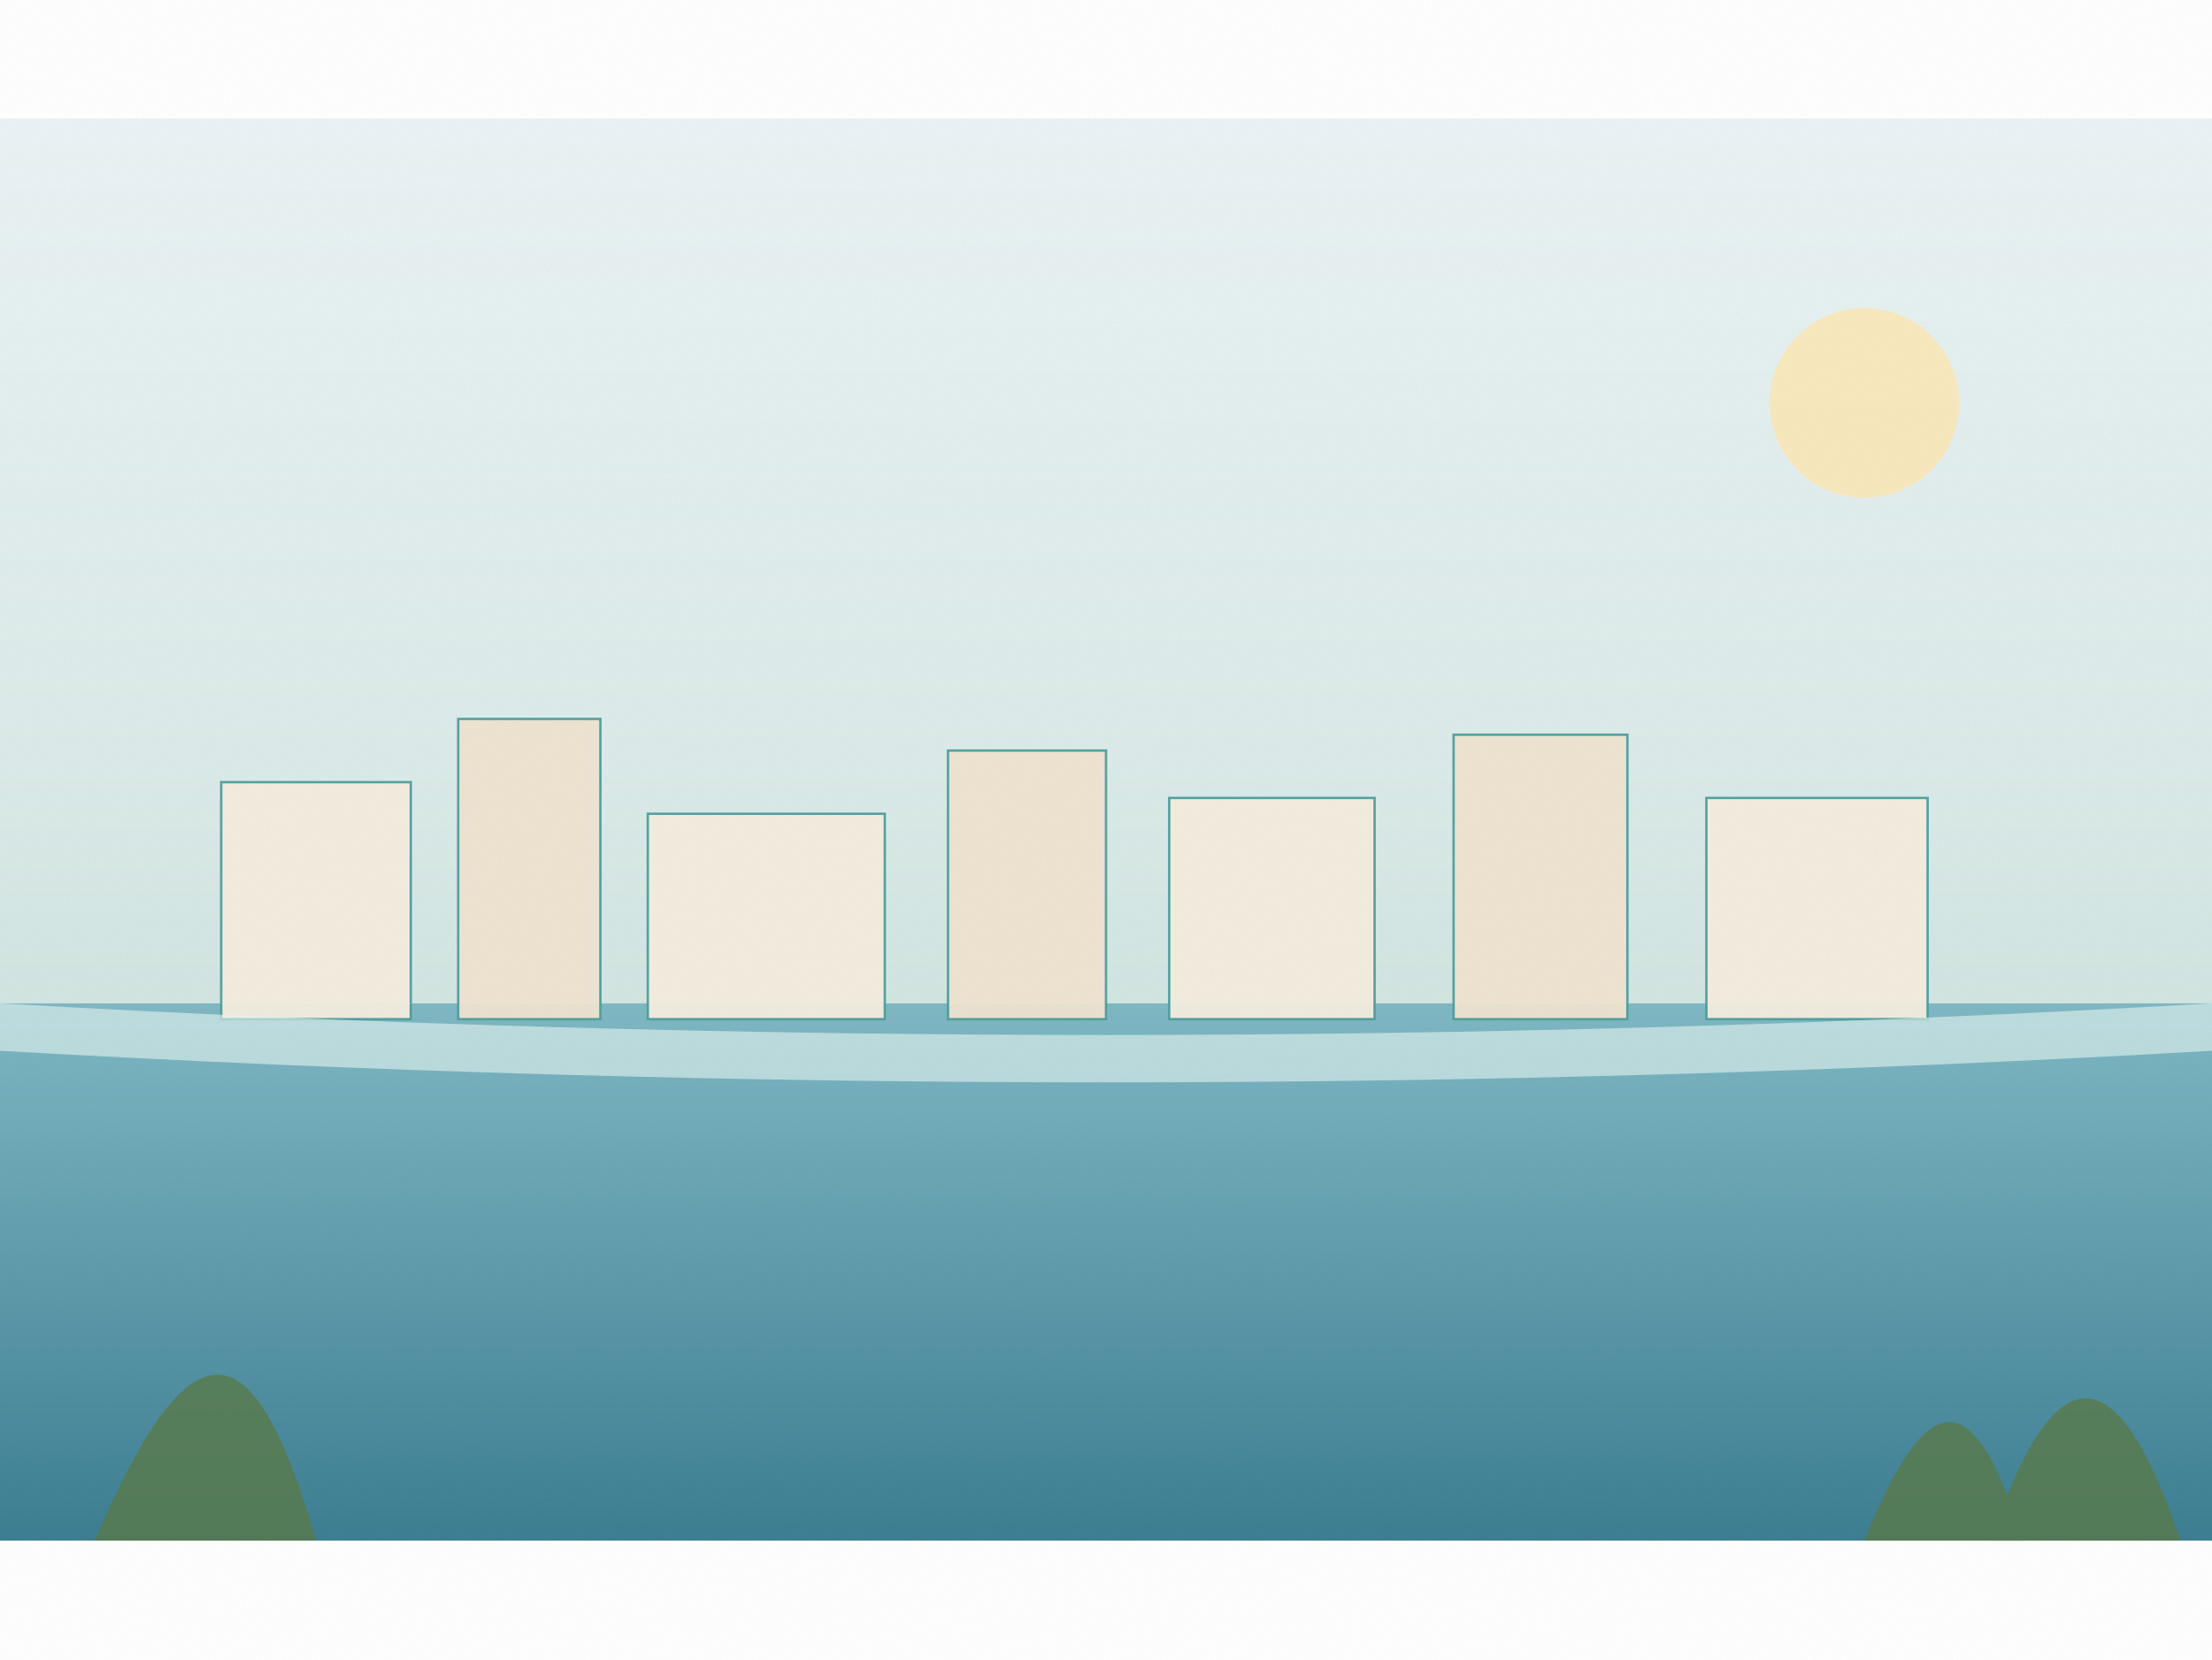
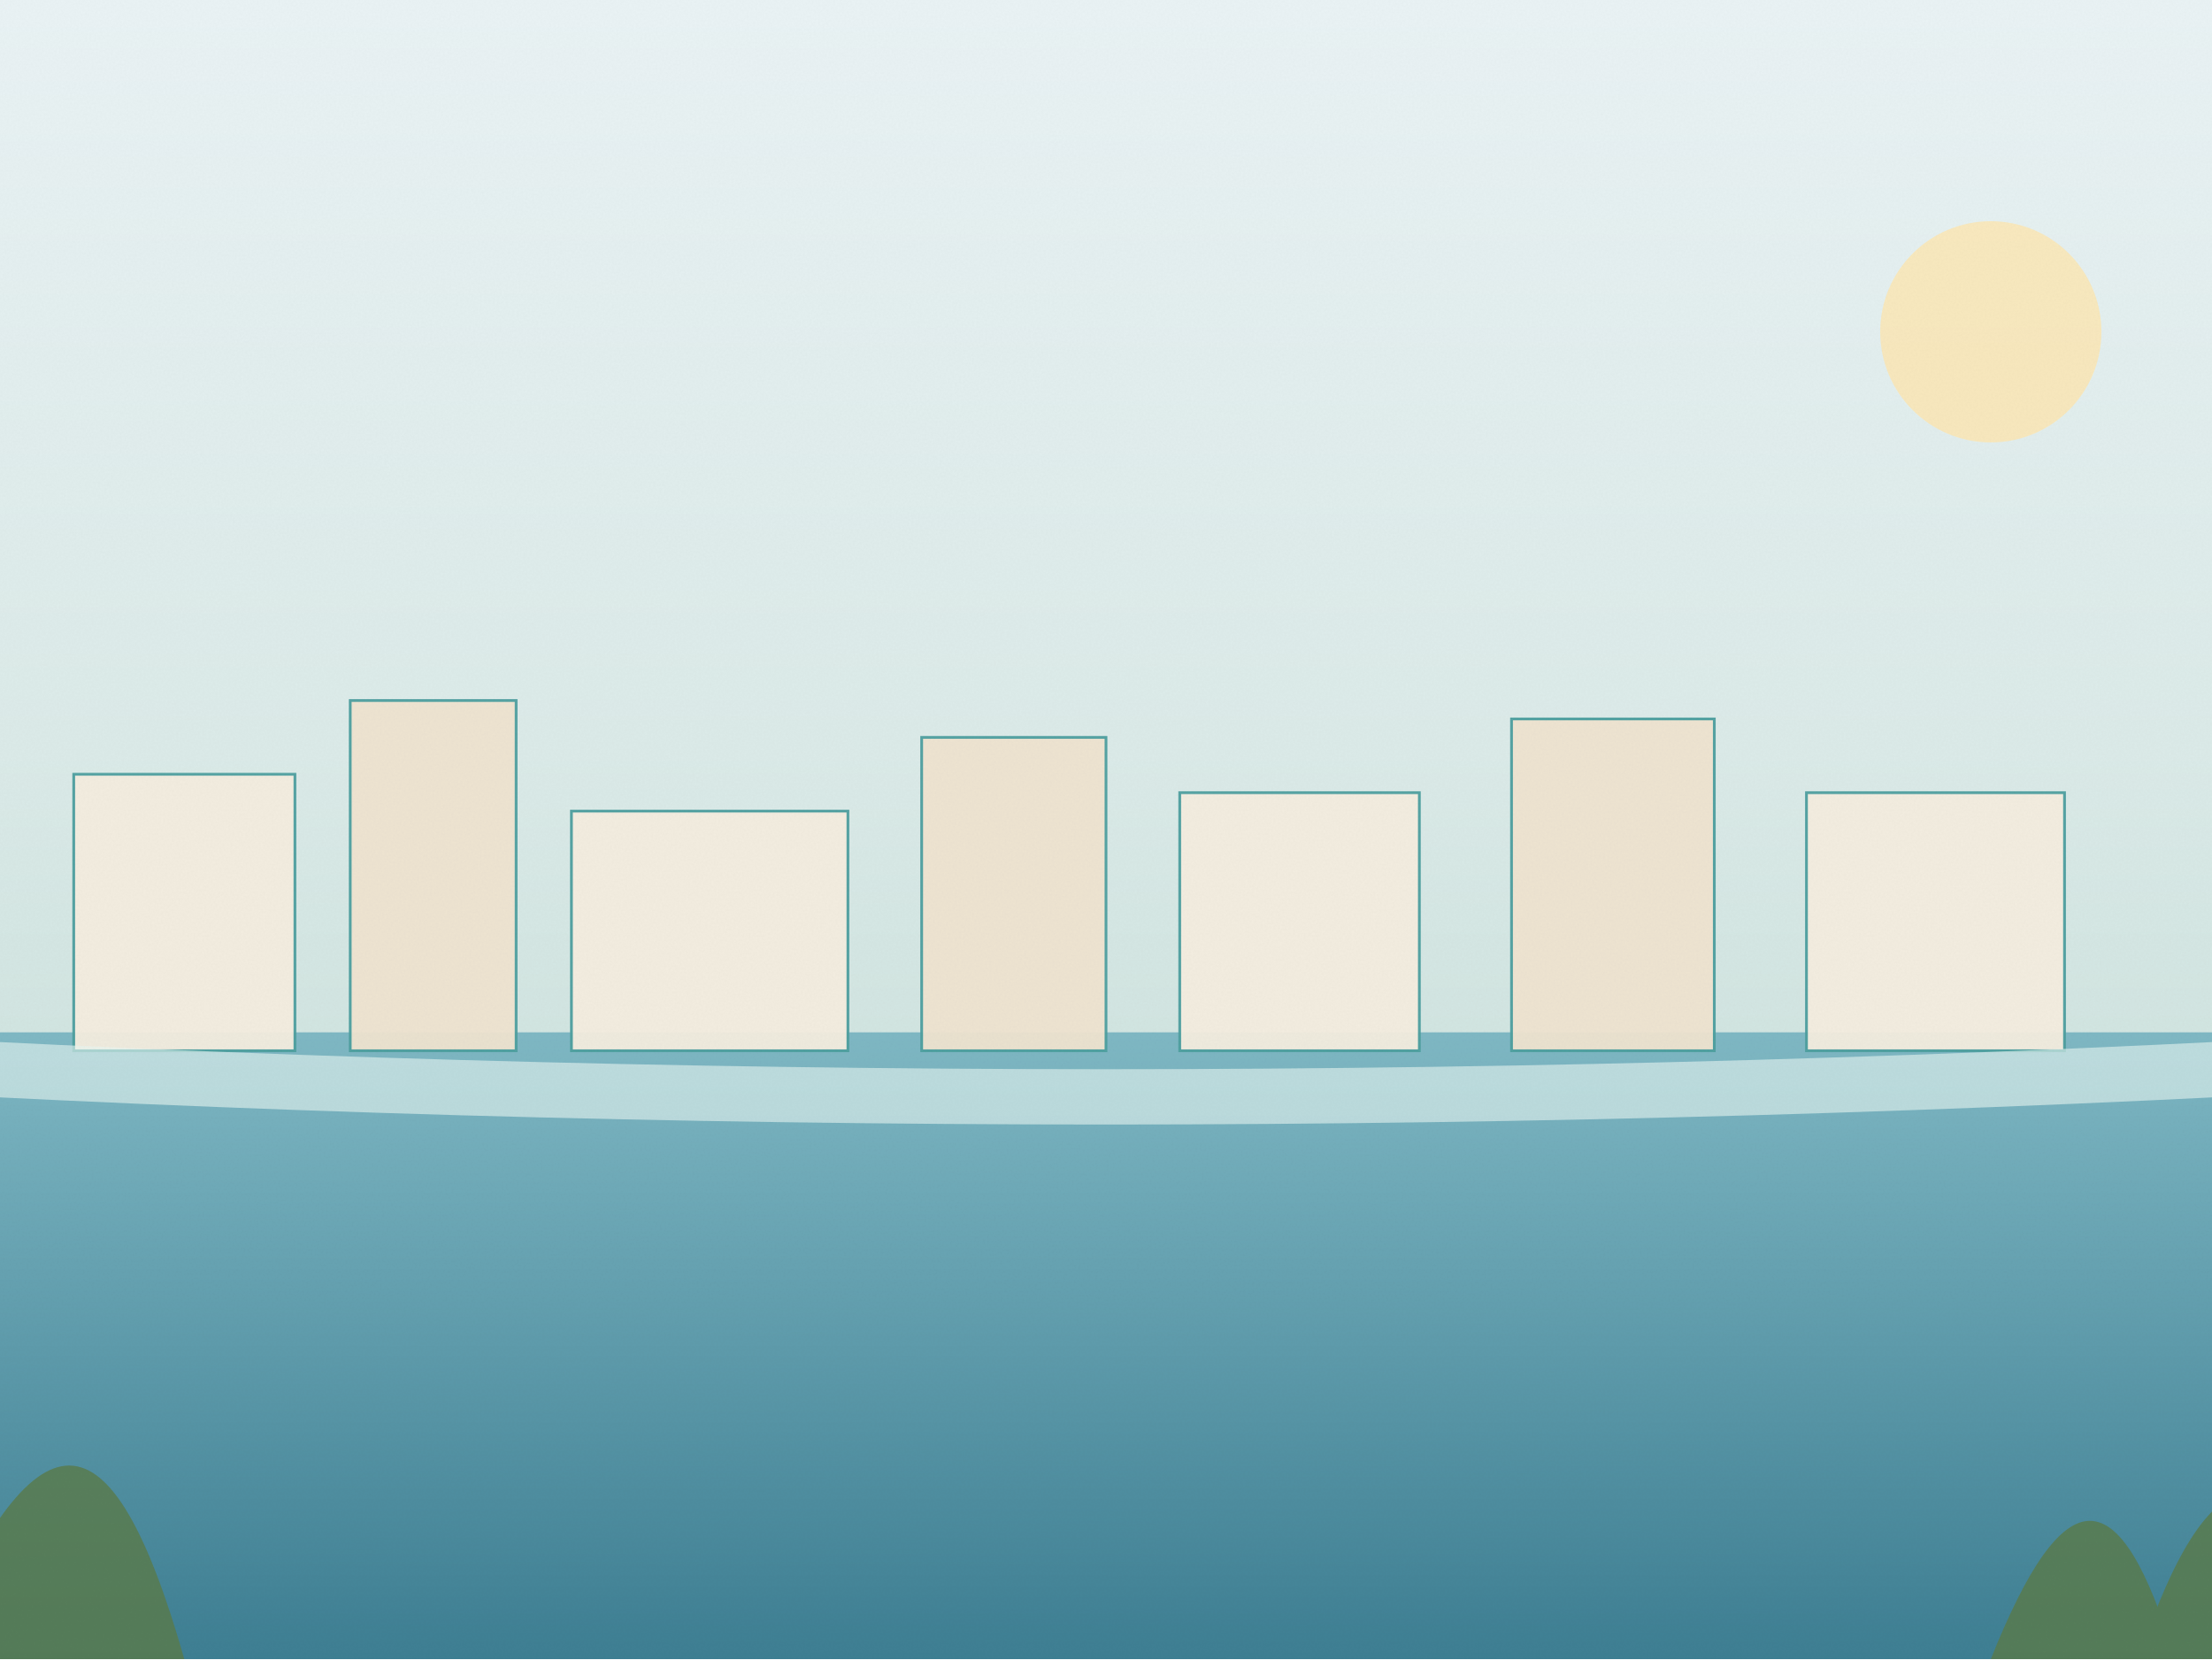
- <svg xmlns="http://www.w3.org/2000/svg" width="1200" height="900" viewBox="0 0 1400 900">
+ <svg xmlns="http://www.w3.org/2000/svg" width="1200" height="900" viewBox="0 0 1400 900" preserveAspectRatio="xMidYMid slice">
  <defs>
    <linearGradient id="skyd" x1="0" y1="0" x2="0" y2="1">
      <stop offset="0%" stop-color="#eaf3f5" />
      <stop offset="45%" stop-color="#dcebe9" />
      <stop offset="100%" stop-color="#bcdad3" />
    </linearGradient>
    <linearGradient id="water" x1="0" y1="0" x2="0" y2="1">
      <stop offset="0%" stop-color="#7fb8c4" />
      <stop offset="100%" stop-color="#3e7f93" />
    </linearGradient>
    <filter id="gc">
      <feTurbulence type="fractalNoise" baseFrequency="0.85" numOctaves="2" stitchTiles="stitch" result="noise" />
      <feColorMatrix in="noise" type="matrix" values="0 0 0 0 0  0 0 0 0 0  0 0 0 0 0  0 0 0 0.02 0" />
    </filter>
  </defs>
  <rect width="1400" height="900" fill="url(#skyd)" />
  <circle cx="1180" cy="180" r="60" fill="#fbe8b8" opacity="0.9" />
  <rect x="0" y="560" width="1400" height="340" fill="url(#water)" />
  <g opacity="0.95">
    <rect x="140" y="420" width="120" height="150" fill="#f4ede0" stroke="#4f9fa0" stroke-width="1.5" />
    <rect x="290" y="380" width="90" height="190" fill="#efe4d0" stroke="#4f9fa0" stroke-width="1.5" />
    <rect x="410" y="440" width="150" height="130" fill="#f4ede0" stroke="#4f9fa0" stroke-width="1.5" />
    <rect x="600" y="400" width="100" height="170" fill="#efe4d0" stroke="#4f9fa0" stroke-width="1.5" />
    <rect x="740" y="430" width="130" height="140" fill="#f4ede0" stroke="#4f9fa0" stroke-width="1.5" />
    <rect x="920" y="390" width="110" height="180" fill="#efe4d0" stroke="#4f9fa0" stroke-width="1.5" />
    <rect x="1080" y="430" width="140" height="140" fill="#f4ede0" stroke="#4f9fa0" stroke-width="1.5" />
  </g>
  <g opacity="0.8">
    <path d="M60,900 C120,760 160,760 200,900 Z" fill="#5a7a4a" />
    <path d="M1260,900 C1300,780 1340,780 1380,900 Z" fill="#5a7a4a" />
    <path d="M1180,900 C1220,800 1250,800 1280,900 Z" fill="#5a7a4a" />
  </g>
  <path d="M0,560 Q700,600 1400,560 L1400,590 Q700,630 0,590 Z" fill="#e8f6f2" opacity="0.6" />
  <rect width="1400" height="900" filter="url(#gc)" />
</svg>
